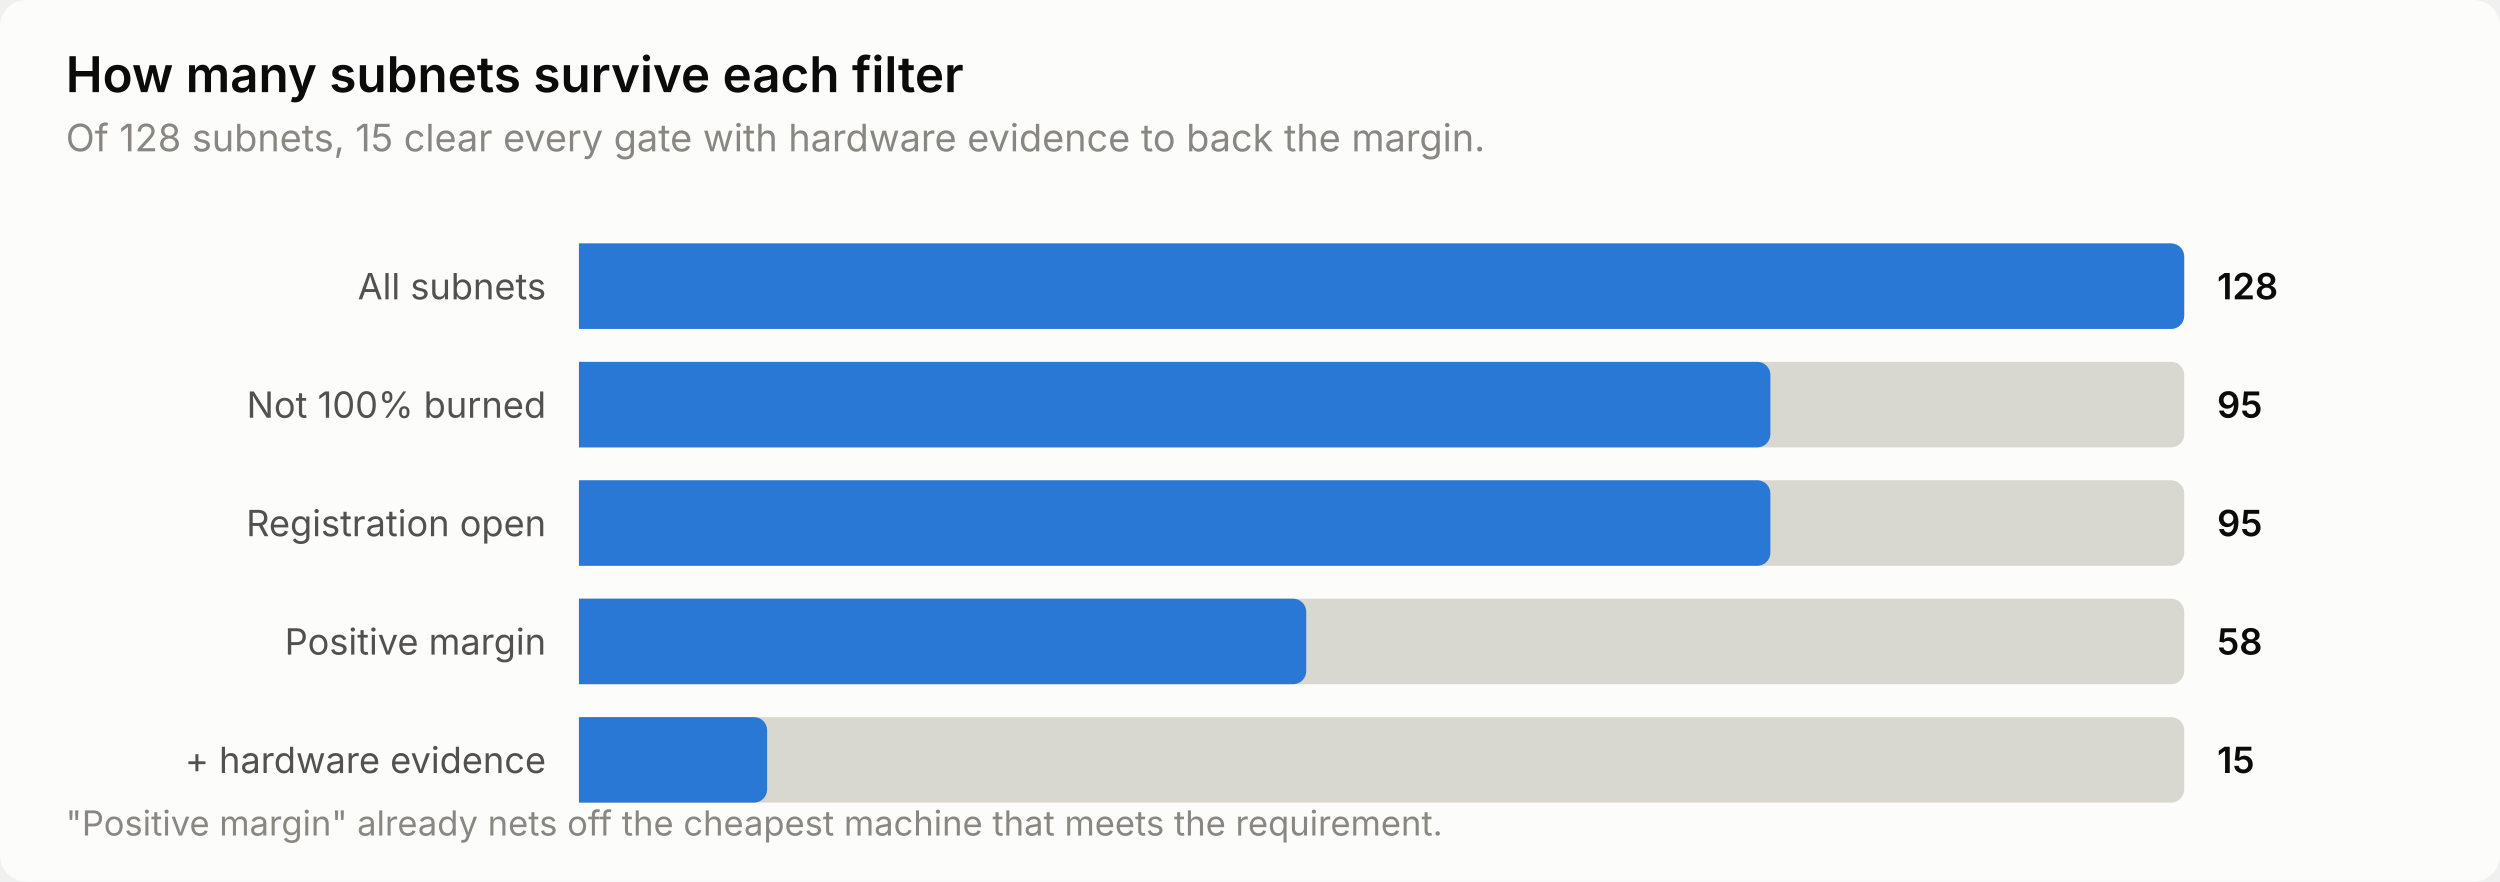
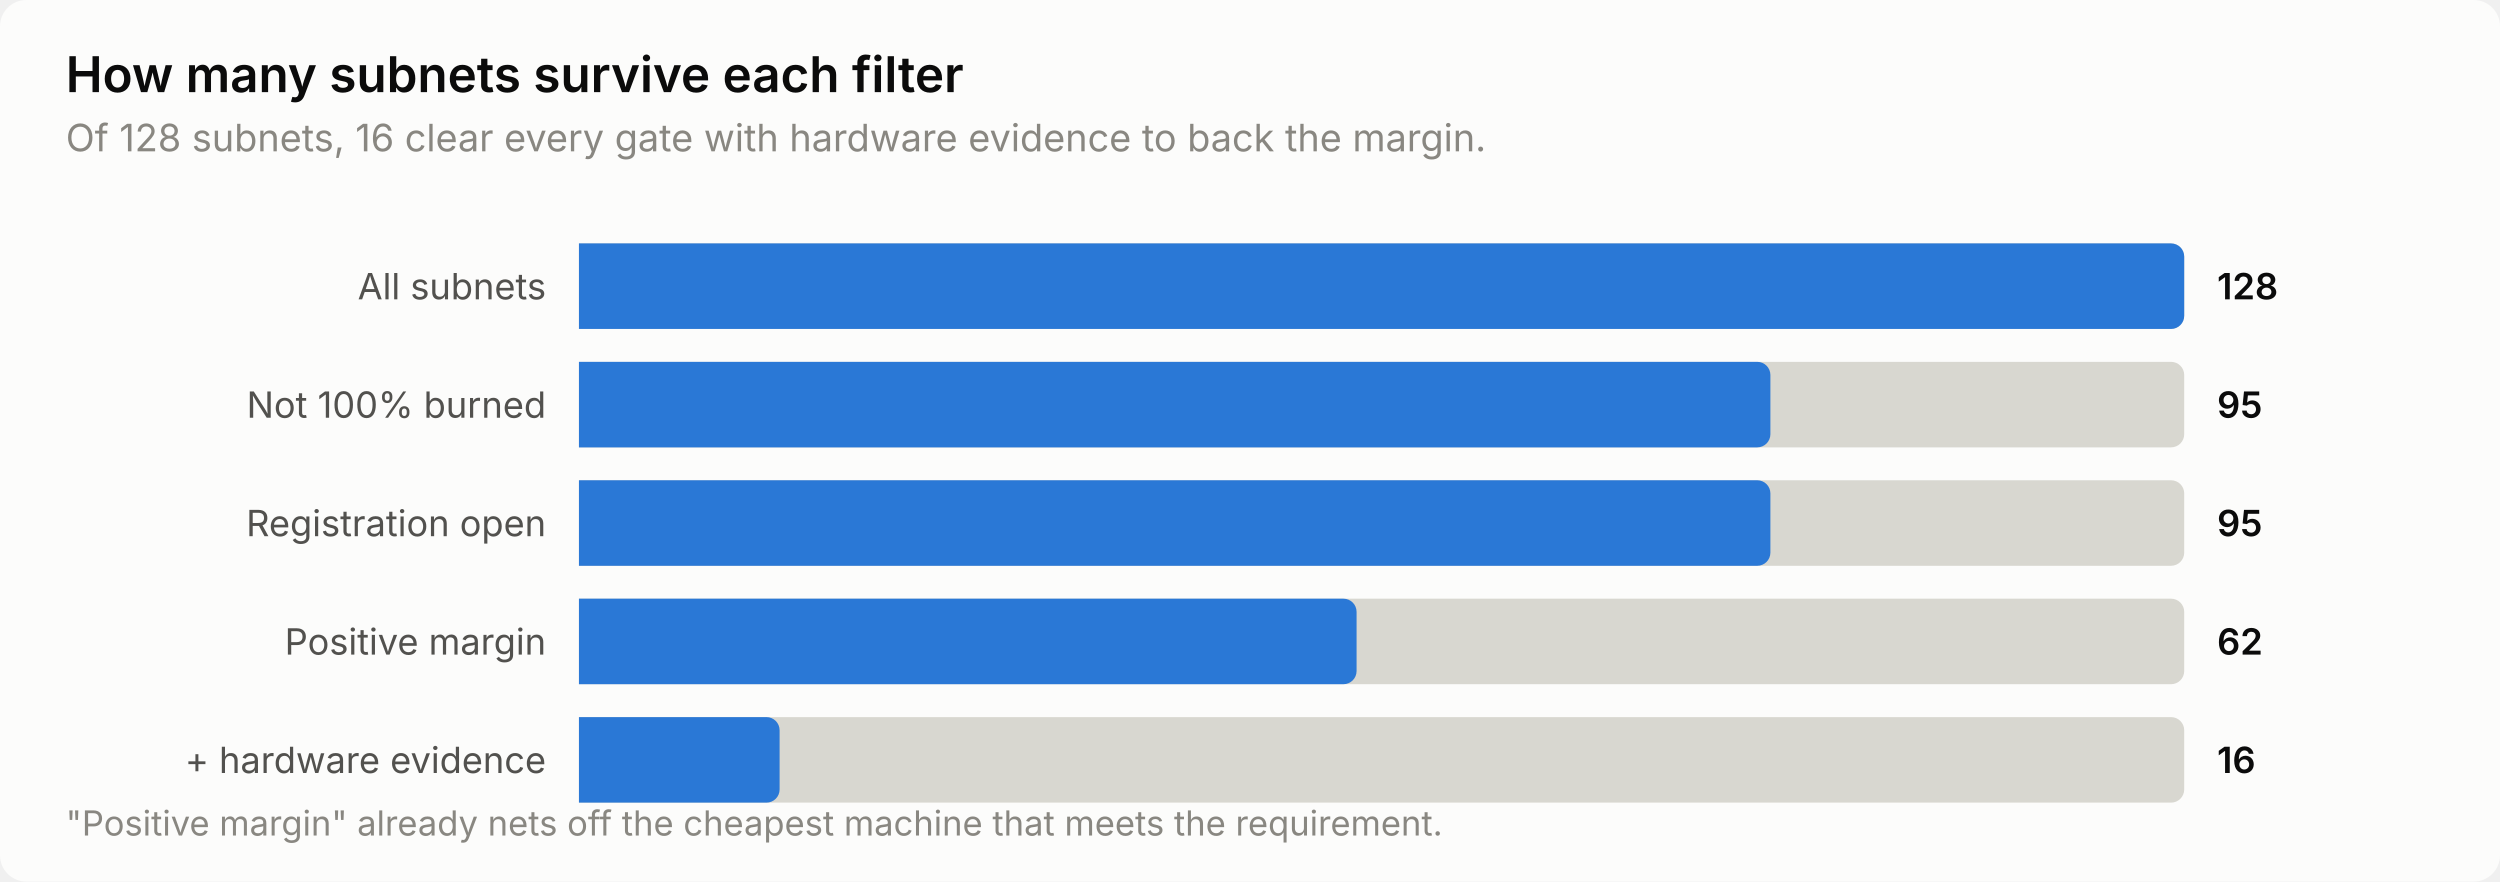
<svg xmlns="http://www.w3.org/2000/svg" width="760" height="268" viewBox="0 0 760 268" role="img" aria-label="How many subnets survive each filter">
  <style>
    text { font-family: system-ui, -apple-system, 'Segoe UI', sans-serif; }
    .t-title { font-size: 15px; font-weight: 600; }
    .t-sub { font-size: 11.5px; }
    .t-lab { font-size: 11px; }
    .t-val { font-size: 11px; font-weight: 600; font-variant-numeric: tabular-nums; }
    .t-tick { font-size: 10.5px; font-variant-numeric: tabular-nums; }

    .surface { fill: #fcfcfb; }
    .ink { fill: #0b0b0b; }
    .ink2 { fill: #52514e; }
    .muted { fill: #898781; }
    .grid { stroke: #e1e0d9; }
    .axis { stroke: #c3c2b7; }
    .accent { fill: #2a78d6; }
    .critical { fill: #d03b3b; }
    .deemph { fill: #d8d7d0; }

    @media (prefers-color-scheme: dark) {
      .surface { fill: #1a1a19; }
      .ink { fill: #ffffff; }
      .ink2 { fill: #c3c2b7; }
      .muted { fill: #898781; }
      .grid { stroke: #2c2c2a; }
      .axis { stroke: #383835; }
      .accent { fill: #3987e5; }
      .deemph { fill: #3a3a37; }
    }
</style>
  <rect class="surface" width="760" height="268" rx="8" />
  <text class="ink t-title" x="20" y="28">How many subnets survive each filter</text>
-   <text class="muted t-sub" x="20" y="46">Of 128 subnets, 15 clear every gate with hardware evidence to back the margin.</text>
+   <text class="muted t-sub" x="20" y="46">Of 128 subnets, 16 clear every gate with hardware evidence to back the margin.</text>
  <text class="ink2 t-lab" x="166" y="91" text-anchor="end">All subnets</text>
  <path class="deemph" d="M176.0,74.0 H660.0 a4.0,4.0 0 0 1 4.0,4.0 V96.0 a4.0,4.0 0 0 1 -4.0,4.0 H176.0 Z" />
  <path class="accent" d="M176.0,74.0 H660.0 a4.0,4.0 0 0 1 4.0,4.0 V96.0 a4.0,4.0 0 0 1 -4.0,4.0 H176.0 Z" />
  <text class="ink t-val" x="674" y="91">128</text>
  <text class="ink2 t-lab" x="166" y="127" text-anchor="end">Not 100% burned</text>
  <path class="deemph" d="M176.0,110.0 H660.0 a4.0,4.0 0 0 1 4.0,4.0 V132.0 a4.0,4.0 0 0 1 -4.0,4.0 H176.0 Z" />
  <path class="accent" d="M176.0,110.0 H534.2 a4.0,4.0 0 0 1 4.0,4.0 V132.0 a4.0,4.0 0 0 1 -4.0,4.0 H176.0 Z" />
  <text class="ink t-val" x="674" y="127">95</text>
  <text class="ink2 t-lab" x="166" y="163" text-anchor="end">Registration open</text>
  <path class="deemph" d="M176.0,146.0 H660.0 a4.0,4.0 0 0 1 4.0,4.0 V168.0 a4.0,4.0 0 0 1 -4.0,4.0 H176.0 Z" />
  <path class="accent" d="M176.0,146.0 H534.2 a4.0,4.0 0 0 1 4.0,4.0 V168.0 a4.0,4.0 0 0 1 -4.0,4.0 H176.0 Z" />
  <text class="ink t-val" x="674" y="163">95</text>
  <text class="ink2 t-lab" x="166" y="199" text-anchor="end">Positive margin</text>
  <path class="deemph" d="M176.0,182.0 H660.0 a4.0,4.0 0 0 1 4.0,4.0 V204.0 a4.0,4.0 0 0 1 -4.0,4.0 H176.0 Z" />
-   <path class="accent" d="M176.0,182.0 H393.1 a4.0,4.0 0 0 1 4.0,4.0 V204.0 a4.0,4.0 0 0 1 -4.0,4.0 H176.0 Z" />
-   <text class="ink t-val" x="674" y="199">58</text>
+   <path class="accent" d="M176.0,182.0 H408.4 a4.0,4.0 0 0 1 4.0,4.0 V204.0 a4.0,4.0 0 0 1 -4.0,4.0 H176.0 Z" />
+   <text class="ink t-val" x="674" y="199">62</text>
  <text class="ink2 t-lab" x="166" y="235" text-anchor="end">+ hardware evidence</text>
  <path class="deemph" d="M176.0,218.0 H660.0 a4.0,4.0 0 0 1 4.0,4.0 V240.0 a4.0,4.0 0 0 1 -4.0,4.0 H176.0 Z" />
-   <path class="accent" d="M176.0,218.0 H229.2 a4.0,4.0 0 0 1 4.0,4.0 V240.0 a4.0,4.0 0 0 1 -4.0,4.0 H176.0 Z" />
-   <text class="ink t-val" x="674" y="235">15</text>
+   <path class="accent" d="M176.0,218.0 H233.0 a4.0,4.0 0 0 1 4.0,4.0 V240.0 a4.0,4.0 0 0 1 -4.0,4.0 H176.0 Z" />
+   <text class="ink t-val" x="674" y="235">16</text>
  <text class="muted t-tick" x="20" y="254">"Positive margin" already nets off the cheapest machine that meets the requirement.</text>
</svg>
